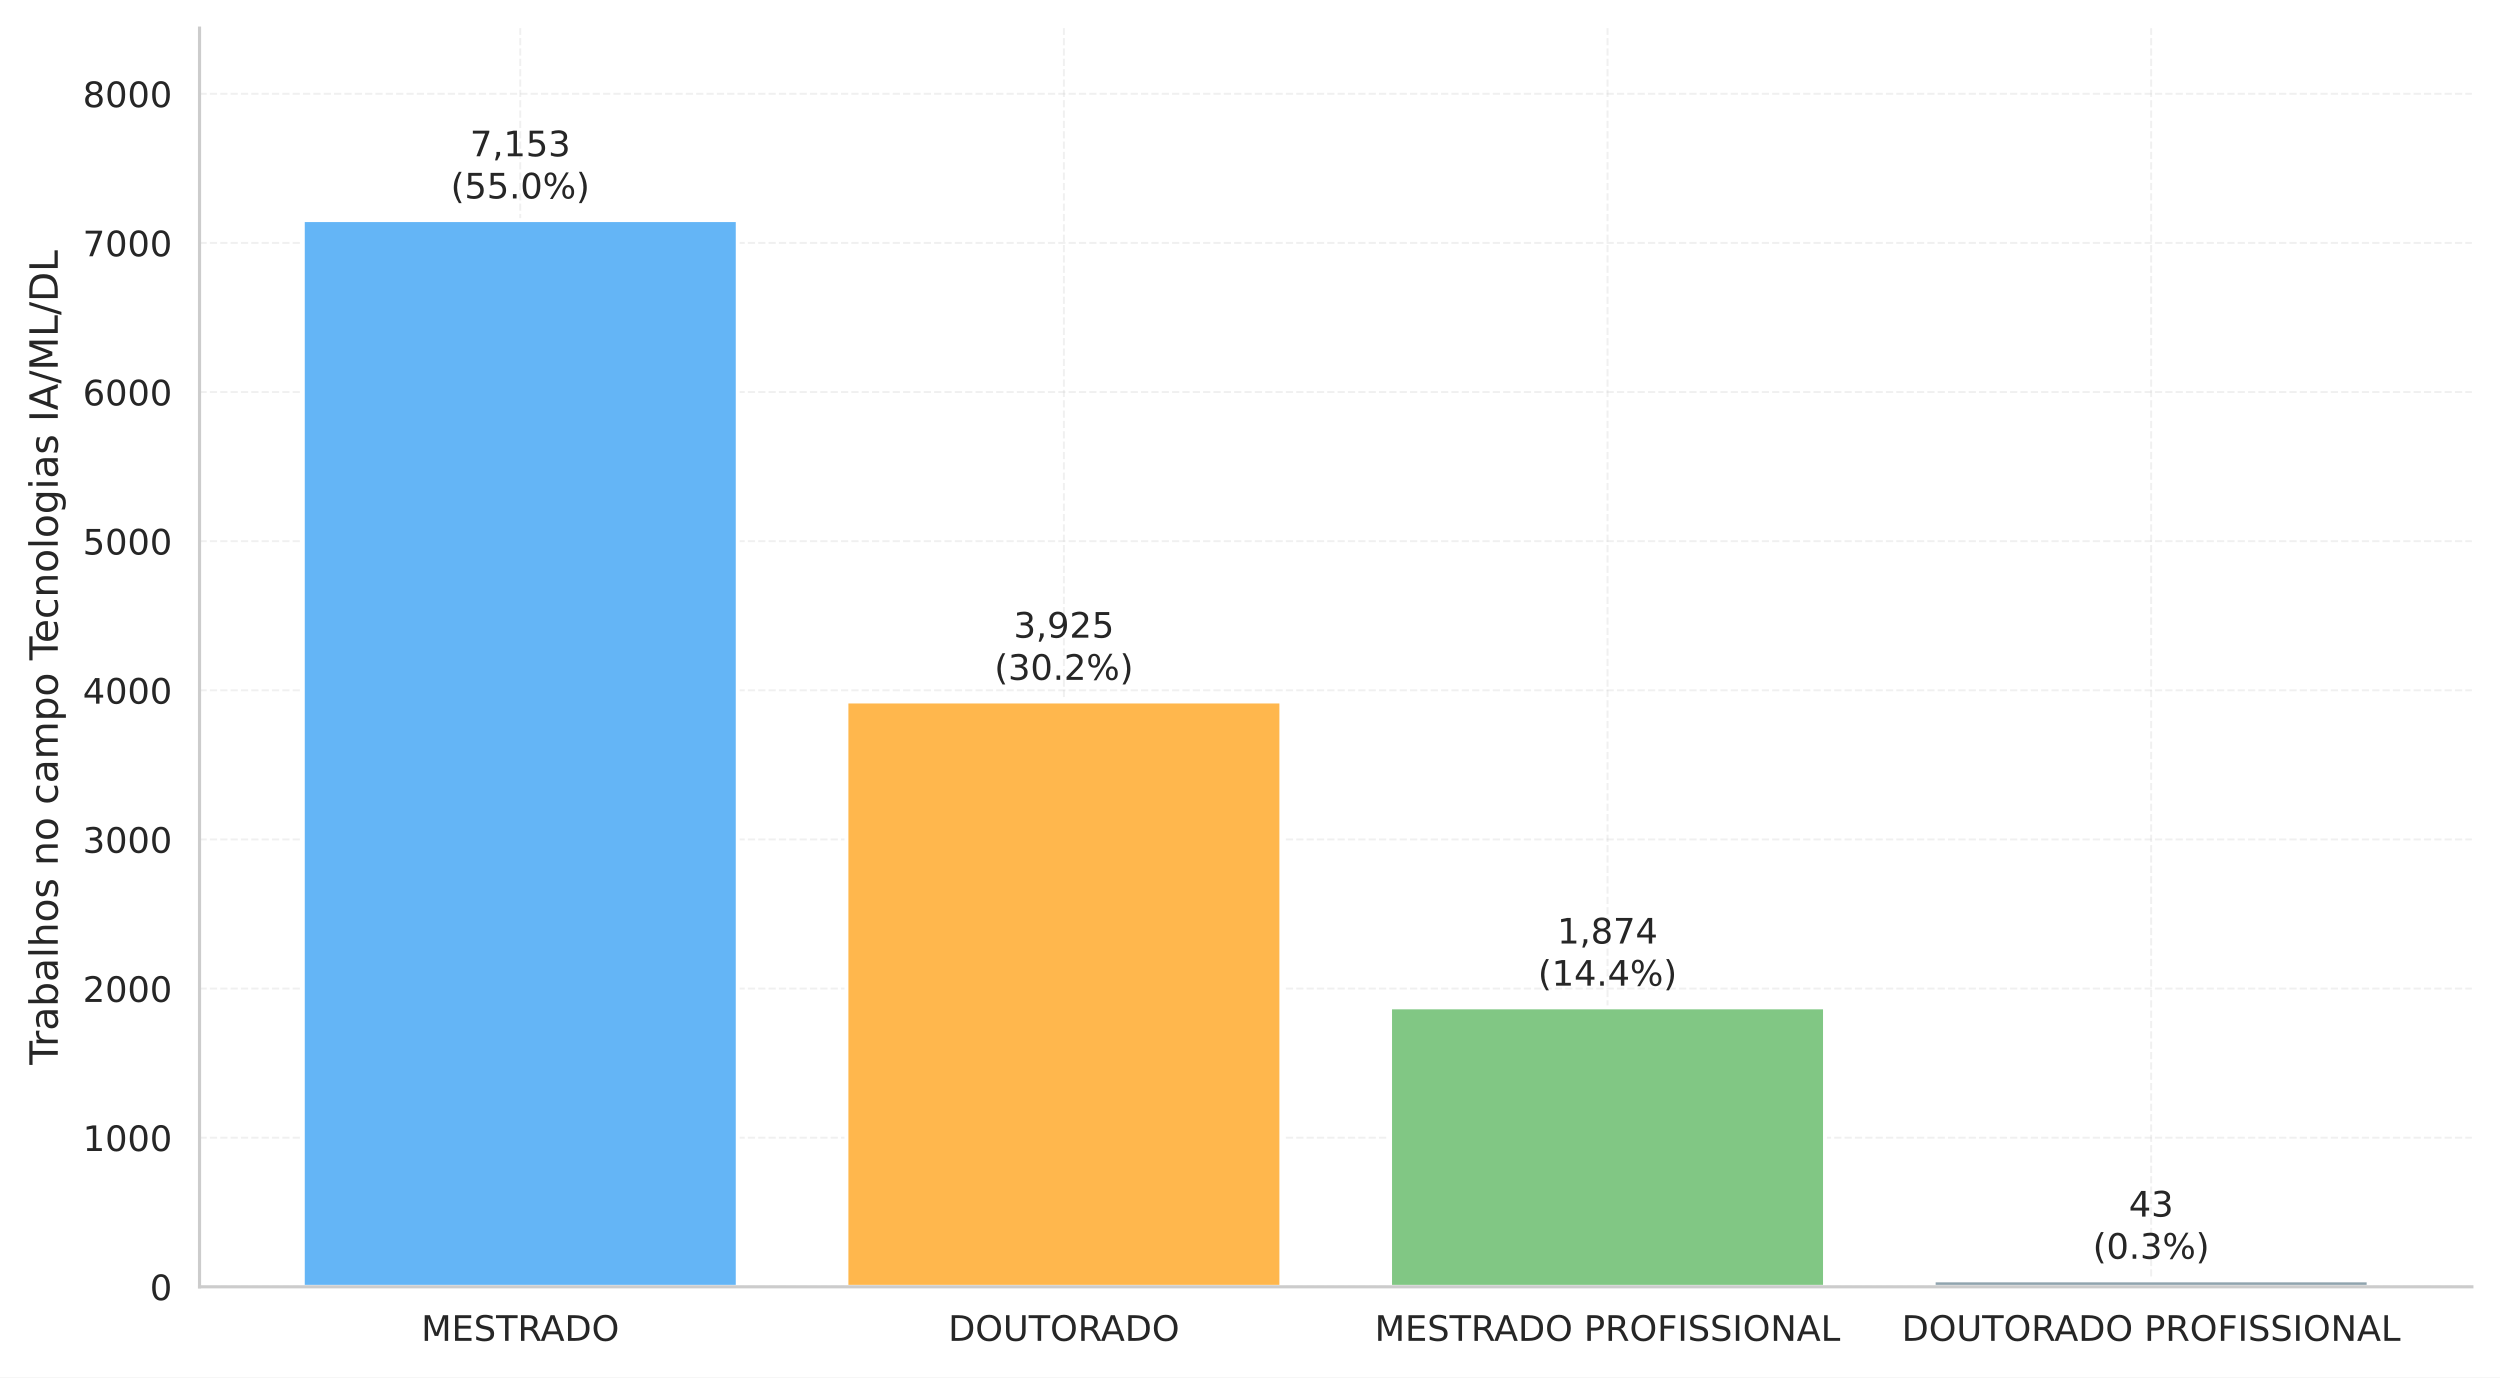
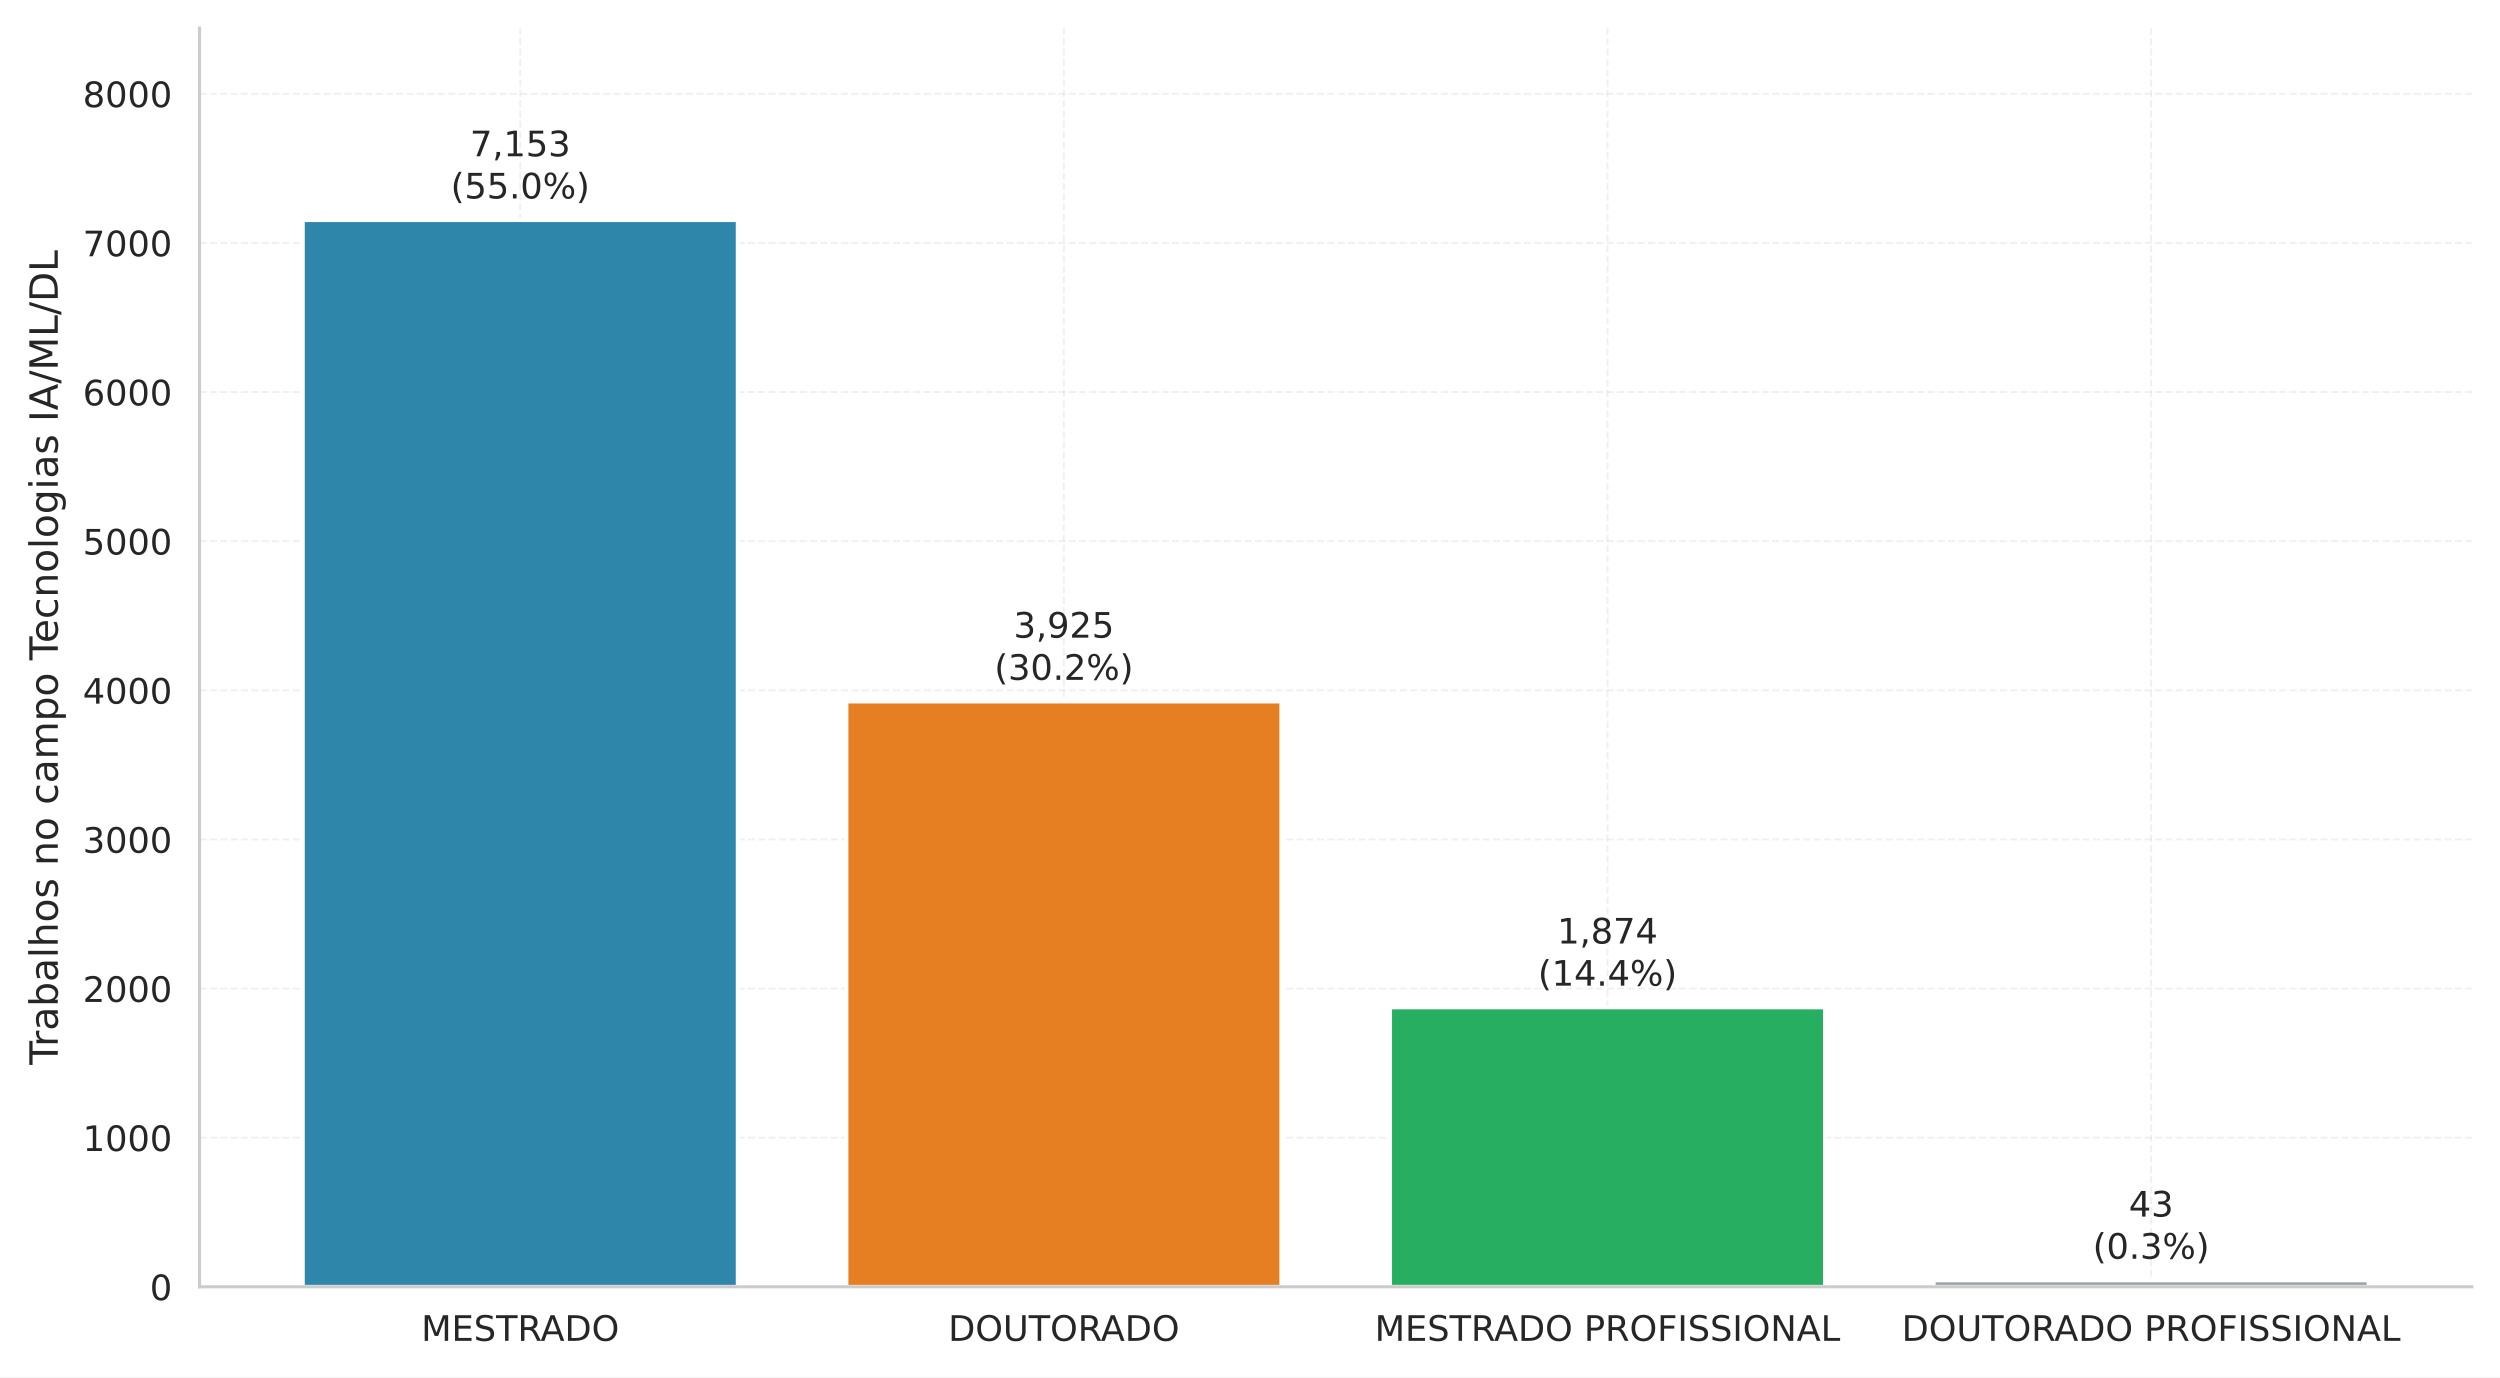
<svg xmlns="http://www.w3.org/2000/svg" xmlns:xlink="http://www.w3.org/1999/xlink" width="640.343pt" height="352.8pt" viewBox="0 0 640.343 352.8" version="1.1">
  <defs>
    <style type="text/css">*{stroke-linejoin: round; stroke-linecap: butt}</style>
  </defs>
  <g id="figure_1">
    <g id="patch_1">
      <path d="M 0 352.8  L 640.343 352.8  L 640.343 0  L 0 0  z " style="fill: #ffffff" />
    </g>
    <g id="axes_1">
      <g id="patch_2">
        <path d="M 51.106 329.6  L 633.143 329.6  L 633.143 7.2  L 51.106 7.2  z " style="fill: #ffffff" />
      </g>
      <g id="matplotlib.axis_1">
        <g id="xtick_1">
          <g id="line2d_1">
-             <path d="M 133.259 329.6  L 133.259 7.2  " clip-path="url(#p48a89ac813)" style="fill: none; stroke-dasharray: 1.85,0.8; stroke-dashoffset: 0; stroke: #cccccc; stroke-opacity: 0.3; stroke-width: 0.5" />
+             <path d="M 133.259 329.6  L 133.259 7.2  " clip-path="url(#pb99e4268e9)" style="fill: none; stroke-dasharray: 1.85,0.8; stroke-dashoffset: 0; stroke: #cccccc; stroke-opacity: 0.3; stroke-width: 0.5" />
          </g>
          <g id="text_1">
            <g style="fill: #262626" transform="translate(107.8977 343.4379) scale(0.09 -0.09)">
              <defs>
                <path id="DejaVuSans-30" d="M 628 4666  L 1569 4666  L 2759 1491  L 3956 4666  L 4897 4666  L 4897 0  L 4281 0  L 4281 4097  L 3078 897  L 2444 897  L 1241 4097  L 1241 0  L 628 0  L 628 4666  z " transform="scale(0.015625)" />
                <path id="DejaVuSans-28" d="M 628 4666  L 3578 4666  L 3578 4134  L 1259 4134  L 1259 2753  L 3481 2753  L 3481 2222  L 1259 2222  L 1259 531  L 3634 531  L 3634 0  L 628 0  L 628 4666  z " transform="scale(0.015625)" />
                <path id="DejaVuSans-36" d="M 3425 4513  L 3425 3897  Q 3066 4069 2747 4153  Q 2428 4238 2131 4238  Q 1616 4238 1336 4038  Q 1056 3838 1056 3469  Q 1056 3159 1242 3001  Q 1428 2844 1947 2747  L 2328 2669  Q 3034 2534 3370 2195  Q 3706 1856 3706 1288  Q 3706 609 3251 259  Q 2797 -91 1919 -91  Q 1588 -91 1214 -16  Q 841 59 441 206  L 441 856  Q 825 641 1194 531  Q 1563 422 1919 422  Q 2459 422 2753 634  Q 3047 847 3047 1241  Q 3047 1584 2836 1778  Q 2625 1972 2144 2069  L 1759 2144  Q 1053 2284 737 2584  Q 422 2884 422 3419  Q 422 4038 858 4394  Q 1294 4750 2059 4750  Q 2388 4750 2728 4690  Q 3069 4631 3425 4513  z " transform="scale(0.015625)" />
                <path id="DejaVuSans-37" d="M -19 4666  L 3928 4666  L 3928 4134  L 2272 4134  L 2272 0  L 1638 0  L 1638 4134  L -19 4134  L -19 4666  z " transform="scale(0.015625)" />
                <path id="DejaVuSans-35" d="M 2841 2188  Q 3044 2119 3236 1894  Q 3428 1669 3622 1275  L 4263 0  L 3584 0  L 2988 1197  Q 2756 1666 2539 1819  Q 2322 1972 1947 1972  L 1259 1972  L 1259 0  L 628 0  L 628 4666  L 2053 4666  Q 2853 4666 3247 4331  Q 3641 3997 3641 3322  Q 3641 2881 3436 2590  Q 3231 2300 2841 2188  z M 1259 4147  L 1259 2491  L 2053 2491  Q 2509 2491 2742 2702  Q 2975 2913 2975 3322  Q 2975 3731 2742 3939  Q 2509 4147 2053 4147  L 1259 4147  z " transform="scale(0.015625)" />
                <path id="DejaVuSans-24" d="M 2188 4044  L 1331 1722  L 3047 1722  L 2188 4044  z M 1831 4666  L 2547 4666  L 4325 0  L 3669 0  L 3244 1197  L 1141 1197  L 716 0  L 50 0  L 1831 4666  z " transform="scale(0.015625)" />
                <path id="DejaVuSans-27" d="M 1259 4147  L 1259 519  L 2022 519  Q 2988 519 3436 956  Q 3884 1394 3884 2338  Q 3884 3275 3436 3711  Q 2988 4147 2022 4147  L 1259 4147  z M 628 4666  L 1925 4666  Q 3281 4666 3915 4102  Q 4550 3538 4550 2338  Q 4550 1131 3912 565  Q 3275 0 1925 0  L 628 0  L 628 4666  z " transform="scale(0.015625)" />
                <path id="DejaVuSans-32" d="M 2522 4238  Q 1834 4238 1429 3725  Q 1025 3213 1025 2328  Q 1025 1447 1429 934  Q 1834 422 2522 422  Q 3209 422 3611 934  Q 4013 1447 4013 2328  Q 4013 3213 3611 3725  Q 3209 4238 2522 4238  z M 2522 4750  Q 3503 4750 4090 4092  Q 4678 3434 4678 2328  Q 4678 1225 4090 567  Q 3503 -91 2522 -91  Q 1538 -91 948 565  Q 359 1222 359 2328  Q 359 3434 948 4092  Q 1538 4750 2522 4750  z " transform="scale(0.015625)" />
              </defs>
              <use xlink:href="#DejaVuSans-30" />
              <use xlink:href="#DejaVuSans-28" transform="translate(86.28125 0)" />
              <use xlink:href="#DejaVuSans-36" transform="translate(149.4688 0)" />
              <use xlink:href="#DejaVuSans-37" transform="translate(212.9531 0)" />
              <use xlink:href="#DejaVuSans-35" transform="translate(274.0312 0)" />
              <use xlink:href="#DejaVuSans-24" transform="translate(339.4688 0)" />
              <use xlink:href="#DejaVuSans-27" transform="translate(407.875 0)" />
              <use xlink:href="#DejaVuSans-32" transform="translate(484.875 0)" />
            </g>
          </g>
        </g>
        <g id="xtick_2">
          <g id="line2d_2">
-             <path d="M 272.503 329.6  L 272.503 7.2  " clip-path="url(#p48a89ac813)" style="fill: none; stroke-dasharray: 1.85,0.8; stroke-dashoffset: 0; stroke: #cccccc; stroke-opacity: 0.3; stroke-width: 0.5" />
+             <path d="M 272.503 329.6  L 272.503 7.2  " clip-path="url(#pb99e4268e9)" style="fill: none; stroke-dasharray: 1.85,0.8; stroke-dashoffset: 0; stroke: #cccccc; stroke-opacity: 0.3; stroke-width: 0.5" />
          </g>
          <g id="text_2">
            <g style="fill: #262626" transform="translate(242.8809 343.4379) scale(0.09 -0.09)">
              <defs>
                <path id="DejaVuSans-38" d="M 556 4666  L 1191 4666  L 1191 1831  Q 1191 1081 1462 751  Q 1734 422 2344 422  Q 2950 422 3222 751  Q 3494 1081 3494 1831  L 3494 4666  L 4128 4666  L 4128 1753  Q 4128 841 3676 375  Q 3225 -91 2344 -91  Q 1459 -91 1007 375  Q 556 841 556 1753  L 556 4666  z " transform="scale(0.015625)" />
              </defs>
              <use xlink:href="#DejaVuSans-27" />
              <use xlink:href="#DejaVuSans-32" transform="translate(77 0)" />
              <use xlink:href="#DejaVuSans-38" transform="translate(155.7188 0)" />
              <use xlink:href="#DejaVuSans-37" transform="translate(228.9062 0)" />
              <use xlink:href="#DejaVuSans-32" transform="translate(289.9844 0)" />
              <use xlink:href="#DejaVuSans-35" transform="translate(368.7031 0)" />
              <use xlink:href="#DejaVuSans-24" transform="translate(434.1406 0)" />
              <use xlink:href="#DejaVuSans-27" transform="translate(502.5469 0)" />
              <use xlink:href="#DejaVuSans-32" transform="translate(579.5469 0)" />
            </g>
          </g>
        </g>
        <g id="xtick_3">
          <g id="line2d_3">
-             <path d="M 411.746 329.6  L 411.746 7.2  " clip-path="url(#p48a89ac813)" style="fill: none; stroke-dasharray: 1.85,0.8; stroke-dashoffset: 0; stroke: #cccccc; stroke-opacity: 0.3; stroke-width: 0.5" />
+             <path d="M 411.746 329.6  L 411.746 7.2  " clip-path="url(#pb99e4268e9)" style="fill: none; stroke-dasharray: 1.85,0.8; stroke-dashoffset: 0; stroke: #cccccc; stroke-opacity: 0.3; stroke-width: 0.5" />
          </g>
          <g id="text_3">
            <g style="fill: #262626" transform="translate(352.1206 343.4379) scale(0.09 -0.09)">
              <defs>
                <path id="DejaVuSans-3" transform="scale(0.015625)" />
                <path id="DejaVuSans-33" d="M 1259 4147  L 1259 2394  L 2053 2394  Q 2494 2394 2734 2622  Q 2975 2850 2975 3272  Q 2975 3691 2734 3919  Q 2494 4147 2053 4147  L 1259 4147  z M 628 4666  L 2053 4666  Q 2838 4666 3239 4311  Q 3641 3956 3641 3272  Q 3641 2581 3239 2228  Q 2838 1875 2053 1875  L 1259 1875  L 1259 0  L 628 0  L 628 4666  z " transform="scale(0.015625)" />
                <path id="DejaVuSans-29" d="M 628 4666  L 3309 4666  L 3309 4134  L 1259 4134  L 1259 2759  L 3109 2759  L 3109 2228  L 1259 2228  L 1259 0  L 628 0  L 628 4666  z " transform="scale(0.015625)" />
                <path id="DejaVuSans-2c" d="M 628 4666  L 1259 4666  L 1259 0  L 628 0  L 628 4666  z " transform="scale(0.015625)" />
                <path id="DejaVuSans-31" d="M 628 4666  L 1478 4666  L 3547 763  L 3547 4666  L 4159 4666  L 4159 0  L 3309 0  L 1241 3903  L 1241 0  L 628 0  L 628 4666  z " transform="scale(0.015625)" />
                <path id="DejaVuSans-2f" d="M 628 4666  L 1259 4666  L 1259 531  L 3531 531  L 3531 0  L 628 0  L 628 4666  z " transform="scale(0.015625)" />
              </defs>
              <use xlink:href="#DejaVuSans-30" />
              <use xlink:href="#DejaVuSans-28" transform="translate(86.28125 0)" />
              <use xlink:href="#DejaVuSans-36" transform="translate(149.4688 0)" />
              <use xlink:href="#DejaVuSans-37" transform="translate(212.9531 0)" />
              <use xlink:href="#DejaVuSans-35" transform="translate(274.0312 0)" />
              <use xlink:href="#DejaVuSans-24" transform="translate(339.4688 0)" />
              <use xlink:href="#DejaVuSans-27" transform="translate(407.875 0)" />
              <use xlink:href="#DejaVuSans-32" transform="translate(484.875 0)" />
              <use xlink:href="#DejaVuSans-3" transform="translate(563.5938 0)" />
              <use xlink:href="#DejaVuSans-33" transform="translate(595.375 0)" />
              <use xlink:href="#DejaVuSans-35" transform="translate(655.6719 0)" />
              <use xlink:href="#DejaVuSans-32" transform="translate(725.1562 0)" />
              <use xlink:href="#DejaVuSans-29" transform="translate(803.875 0)" />
              <use xlink:href="#DejaVuSans-2c" transform="translate(861.3906 0)" />
              <use xlink:href="#DejaVuSans-36" transform="translate(890.8906 0)" />
              <use xlink:href="#DejaVuSans-36" transform="translate(954.375 0)" />
              <use xlink:href="#DejaVuSans-2c" transform="translate(1017.859 0)" />
              <use xlink:href="#DejaVuSans-32" transform="translate(1047.359 0)" />
              <use xlink:href="#DejaVuSans-31" transform="translate(1126.078 0)" />
              <use xlink:href="#DejaVuSans-24" transform="translate(1200.891 0)" />
              <use xlink:href="#DejaVuSans-2f" transform="translate(1269.297 0)" />
            </g>
          </g>
        </g>
        <g id="xtick_4">
          <g id="line2d_4">
-             <path d="M 550.99 329.6  L 550.99 7.2  " clip-path="url(#p48a89ac813)" style="fill: none; stroke-dasharray: 1.85,0.8; stroke-dashoffset: 0; stroke: #cccccc; stroke-opacity: 0.3; stroke-width: 0.5" />
+             <path d="M 550.99 329.6  L 550.99 7.2  " clip-path="url(#pb99e4268e9)" style="fill: none; stroke-dasharray: 1.85,0.8; stroke-dashoffset: 0; stroke: #cccccc; stroke-opacity: 0.3; stroke-width: 0.5" />
          </g>
          <g id="text_4">
            <g style="fill: #262626" transform="translate(487.1039 343.4379) scale(0.09 -0.09)">
              <use xlink:href="#DejaVuSans-27" />
              <use xlink:href="#DejaVuSans-32" transform="translate(77 0)" />
              <use xlink:href="#DejaVuSans-38" transform="translate(155.7188 0)" />
              <use xlink:href="#DejaVuSans-37" transform="translate(228.9062 0)" />
              <use xlink:href="#DejaVuSans-32" transform="translate(289.9844 0)" />
              <use xlink:href="#DejaVuSans-35" transform="translate(368.7031 0)" />
              <use xlink:href="#DejaVuSans-24" transform="translate(434.1406 0)" />
              <use xlink:href="#DejaVuSans-27" transform="translate(502.5469 0)" />
              <use xlink:href="#DejaVuSans-32" transform="translate(579.5469 0)" />
              <use xlink:href="#DejaVuSans-3" transform="translate(658.2656 0)" />
              <use xlink:href="#DejaVuSans-33" transform="translate(690.0469 0)" />
              <use xlink:href="#DejaVuSans-35" transform="translate(750.3438 0)" />
              <use xlink:href="#DejaVuSans-32" transform="translate(819.8281 0)" />
              <use xlink:href="#DejaVuSans-29" transform="translate(898.5469 0)" />
              <use xlink:href="#DejaVuSans-2c" transform="translate(956.0625 0)" />
              <use xlink:href="#DejaVuSans-36" transform="translate(985.5625 0)" />
              <use xlink:href="#DejaVuSans-36" transform="translate(1049.047 0)" />
              <use xlink:href="#DejaVuSans-2c" transform="translate(1112.531 0)" />
              <use xlink:href="#DejaVuSans-32" transform="translate(1142.031 0)" />
              <use xlink:href="#DejaVuSans-31" transform="translate(1220.75 0)" />
              <use xlink:href="#DejaVuSans-24" transform="translate(1295.562 0)" />
              <use xlink:href="#DejaVuSans-2f" transform="translate(1363.969 0)" />
            </g>
          </g>
        </g>
      </g>
      <g id="matplotlib.axis_2">
        <g id="ytick_1">
          <g id="line2d_5">
-             <path d="M 51.106 329.6  L 633.143 329.6  " clip-path="url(#p48a89ac813)" style="fill: none; stroke-dasharray: 1.85,0.8; stroke-dashoffset: 0; stroke: #cccccc; stroke-opacity: 0.3; stroke-width: 0.5" />
+             <path d="M 51.106 329.6  L 633.143 329.6  " clip-path="url(#pb99e4268e9)" style="fill: none; stroke-dasharray: 1.85,0.8; stroke-dashoffset: 0; stroke: #cccccc; stroke-opacity: 0.3; stroke-width: 0.5" />
          </g>
          <g id="text_5">
            <g style="fill: #262626" transform="translate(38.37953 333.0189) scale(0.09 -0.09)">
              <defs>
                <path id="DejaVuSans-13" d="M 2034 4250  Q 1547 4250 1301 3770  Q 1056 3291 1056 2328  Q 1056 1369 1301 889  Q 1547 409 2034 409  Q 2525 409 2770 889  Q 3016 1369 3016 2328  Q 3016 3291 2770 3770  Q 2525 4250 2034 4250  z M 2034 4750  Q 2819 4750 3233 4129  Q 3647 3509 3647 2328  Q 3647 1150 3233 529  Q 2819 -91 2034 -91  Q 1250 -91 836 529  Q 422 1150 422 2328  Q 422 3509 836 4129  Q 1250 4750 2034 4750  z " transform="scale(0.015625)" />
              </defs>
              <use xlink:href="#DejaVuSans-13" />
            </g>
          </g>
        </g>
        <g id="ytick_2">
          <g id="line2d_6">
-             <path d="M 51.106 291.403  L 633.143 291.403  " clip-path="url(#p48a89ac813)" style="fill: none; stroke-dasharray: 1.85,0.8; stroke-dashoffset: 0; stroke: #cccccc; stroke-opacity: 0.3; stroke-width: 0.5" />
+             <path d="M 51.106 291.403  L 633.143 291.403  " clip-path="url(#pb99e4268e9)" style="fill: none; stroke-dasharray: 1.85,0.8; stroke-dashoffset: 0; stroke: #cccccc; stroke-opacity: 0.3; stroke-width: 0.5" />
          </g>
          <g id="text_6">
            <g style="fill: #262626" transform="translate(21.20078 294.8223) scale(0.09 -0.09)">
              <defs>
                <path id="DejaVuSans-14" d="M 794 531  L 1825 531  L 1825 4091  L 703 3866  L 703 4441  L 1819 4666  L 2450 4666  L 2450 531  L 3481 531  L 3481 0  L 794 0  L 794 531  z " transform="scale(0.015625)" />
              </defs>
              <use xlink:href="#DejaVuSans-14" />
              <use xlink:href="#DejaVuSans-13" transform="translate(63.625 0)" />
              <use xlink:href="#DejaVuSans-13" transform="translate(127.25 0)" />
              <use xlink:href="#DejaVuSans-13" transform="translate(190.875 0)" />
            </g>
          </g>
        </g>
        <g id="ytick_3">
          <g id="line2d_7">
-             <path d="M 51.106 253.207  L 633.143 253.207  " clip-path="url(#p48a89ac813)" style="fill: none; stroke-dasharray: 1.85,0.8; stroke-dashoffset: 0; stroke: #cccccc; stroke-opacity: 0.3; stroke-width: 0.5" />
+             <path d="M 51.106 253.207  L 633.143 253.207  " clip-path="url(#pb99e4268e9)" style="fill: none; stroke-dasharray: 1.85,0.8; stroke-dashoffset: 0; stroke: #cccccc; stroke-opacity: 0.3; stroke-width: 0.5" />
          </g>
          <g id="text_7">
            <g style="fill: #262626" transform="translate(21.20078 256.6257) scale(0.09 -0.09)">
              <defs>
                <path id="DejaVuSans-15" d="M 1228 531  L 3431 531  L 3431 0  L 469 0  L 469 531  Q 828 903 1448 1529  Q 2069 2156 2228 2338  Q 2531 2678 2651 2914  Q 2772 3150 2772 3378  Q 2772 3750 2511 3984  Q 2250 4219 1831 4219  Q 1534 4219 1204 4116  Q 875 4013 500 3803  L 500 4441  Q 881 4594 1212 4672  Q 1544 4750 1819 4750  Q 2544 4750 2975 4387  Q 3406 4025 3406 3419  Q 3406 3131 3298 2873  Q 3191 2616 2906 2266  Q 2828 2175 2409 1742  Q 1991 1309 1228 531  z " transform="scale(0.015625)" />
              </defs>
              <use xlink:href="#DejaVuSans-15" />
              <use xlink:href="#DejaVuSans-13" transform="translate(63.625 0)" />
              <use xlink:href="#DejaVuSans-13" transform="translate(127.25 0)" />
              <use xlink:href="#DejaVuSans-13" transform="translate(190.875 0)" />
            </g>
          </g>
        </g>
        <g id="ytick_4">
          <g id="line2d_8">
-             <path d="M 51.106 215.01  L 633.143 215.01  " clip-path="url(#p48a89ac813)" style="fill: none; stroke-dasharray: 1.85,0.8; stroke-dashoffset: 0; stroke: #cccccc; stroke-opacity: 0.3; stroke-width: 0.5" />
+             <path d="M 51.106 215.01  L 633.143 215.01  " clip-path="url(#pb99e4268e9)" style="fill: none; stroke-dasharray: 1.85,0.8; stroke-dashoffset: 0; stroke: #cccccc; stroke-opacity: 0.3; stroke-width: 0.5" />
          </g>
          <g id="text_8">
            <g style="fill: #262626" transform="translate(21.20078 218.4291) scale(0.09 -0.09)">
              <defs>
                <path id="DejaVuSans-16" d="M 2597 2516  Q 3050 2419 3304 2112  Q 3559 1806 3559 1356  Q 3559 666 3084 287  Q 2609 -91 1734 -91  Q 1441 -91 1130 -33  Q 819 25 488 141  L 488 750  Q 750 597 1062 519  Q 1375 441 1716 441  Q 2309 441 2620 675  Q 2931 909 2931 1356  Q 2931 1769 2642 2001  Q 2353 2234 1838 2234  L 1294 2234  L 1294 2753  L 1863 2753  Q 2328 2753 2575 2939  Q 2822 3125 2822 3475  Q 2822 3834 2567 4026  Q 2313 4219 1838 4219  Q 1578 4219 1281 4162  Q 984 4106 628 3988  L 628 4550  Q 988 4650 1302 4700  Q 1616 4750 1894 4750  Q 2613 4750 3031 4423  Q 3450 4097 3450 3541  Q 3450 3153 3228 2886  Q 3006 2619 2597 2516  z " transform="scale(0.015625)" />
              </defs>
              <use xlink:href="#DejaVuSans-16" />
              <use xlink:href="#DejaVuSans-13" transform="translate(63.625 0)" />
              <use xlink:href="#DejaVuSans-13" transform="translate(127.25 0)" />
              <use xlink:href="#DejaVuSans-13" transform="translate(190.875 0)" />
            </g>
          </g>
        </g>
        <g id="ytick_5">
          <g id="line2d_9">
-             <path d="M 51.106 176.814  L 633.143 176.814  " clip-path="url(#p48a89ac813)" style="fill: none; stroke-dasharray: 1.85,0.8; stroke-dashoffset: 0; stroke: #cccccc; stroke-opacity: 0.3; stroke-width: 0.5" />
+             <path d="M 51.106 176.814  L 633.143 176.814  " clip-path="url(#pb99e4268e9)" style="fill: none; stroke-dasharray: 1.85,0.8; stroke-dashoffset: 0; stroke: #cccccc; stroke-opacity: 0.3; stroke-width: 0.5" />
          </g>
          <g id="text_9">
            <g style="fill: #262626" transform="translate(21.20078 180.2325) scale(0.09 -0.09)">
              <defs>
                <path id="DejaVuSans-17" d="M 2419 4116  L 825 1625  L 2419 1625  L 2419 4116  z M 2253 4666  L 3047 4666  L 3047 1625  L 3713 1625  L 3713 1100  L 3047 1100  L 3047 0  L 2419 0  L 2419 1100  L 313 1100  L 313 1709  L 2253 4666  z " transform="scale(0.015625)" />
              </defs>
              <use xlink:href="#DejaVuSans-17" />
              <use xlink:href="#DejaVuSans-13" transform="translate(63.625 0)" />
              <use xlink:href="#DejaVuSans-13" transform="translate(127.25 0)" />
              <use xlink:href="#DejaVuSans-13" transform="translate(190.875 0)" />
            </g>
          </g>
        </g>
        <g id="ytick_6">
          <g id="line2d_10">
-             <path d="M 51.106 138.617  L 633.143 138.617  " clip-path="url(#p48a89ac813)" style="fill: none; stroke-dasharray: 1.85,0.8; stroke-dashoffset: 0; stroke: #cccccc; stroke-opacity: 0.3; stroke-width: 0.5" />
+             <path d="M 51.106 138.617  L 633.143 138.617  " clip-path="url(#pb99e4268e9)" style="fill: none; stroke-dasharray: 1.85,0.8; stroke-dashoffset: 0; stroke: #cccccc; stroke-opacity: 0.3; stroke-width: 0.5" />
          </g>
          <g id="text_10">
            <g style="fill: #262626" transform="translate(21.20078 142.0359) scale(0.09 -0.09)">
              <defs>
                <path id="DejaVuSans-18" d="M 691 4666  L 3169 4666  L 3169 4134  L 1269 4134  L 1269 2991  Q 1406 3038 1543 3061  Q 1681 3084 1819 3084  Q 2600 3084 3056 2656  Q 3513 2228 3513 1497  Q 3513 744 3044 326  Q 2575 -91 1722 -91  Q 1428 -91 1123 -41  Q 819 9 494 109  L 494 744  Q 775 591 1075 516  Q 1375 441 1709 441  Q 2250 441 2565 725  Q 2881 1009 2881 1497  Q 2881 1984 2565 2268  Q 2250 2553 1709 2553  Q 1456 2553 1204 2497  Q 953 2441 691 2322  L 691 4666  z " transform="scale(0.015625)" />
              </defs>
              <use xlink:href="#DejaVuSans-18" />
              <use xlink:href="#DejaVuSans-13" transform="translate(63.625 0)" />
              <use xlink:href="#DejaVuSans-13" transform="translate(127.25 0)" />
              <use xlink:href="#DejaVuSans-13" transform="translate(190.875 0)" />
            </g>
          </g>
        </g>
        <g id="ytick_7">
          <g id="line2d_11">
-             <path d="M 51.106 100.42  L 633.143 100.42  " clip-path="url(#p48a89ac813)" style="fill: none; stroke-dasharray: 1.85,0.8; stroke-dashoffset: 0; stroke: #cccccc; stroke-opacity: 0.3; stroke-width: 0.5" />
+             <path d="M 51.106 100.42  L 633.143 100.42  " clip-path="url(#pb99e4268e9)" style="fill: none; stroke-dasharray: 1.85,0.8; stroke-dashoffset: 0; stroke: #cccccc; stroke-opacity: 0.3; stroke-width: 0.5" />
          </g>
          <g id="text_11">
            <g style="fill: #262626" transform="translate(21.20078 103.8393) scale(0.09 -0.09)">
              <defs>
                <path id="DejaVuSans-19" d="M 2113 2584  Q 1688 2584 1439 2293  Q 1191 2003 1191 1497  Q 1191 994 1439 701  Q 1688 409 2113 409  Q 2538 409 2786 701  Q 3034 994 3034 1497  Q 3034 2003 2786 2293  Q 2538 2584 2113 2584  z M 3366 4563  L 3366 3988  Q 3128 4100 2886 4159  Q 2644 4219 2406 4219  Q 1781 4219 1451 3797  Q 1122 3375 1075 2522  Q 1259 2794 1537 2939  Q 1816 3084 2150 3084  Q 2853 3084 3261 2657  Q 3669 2231 3669 1497  Q 3669 778 3244 343  Q 2819 -91 2113 -91  Q 1303 -91 875 529  Q 447 1150 447 2328  Q 447 3434 972 4092  Q 1497 4750 2381 4750  Q 2619 4750 2861 4703  Q 3103 4656 3366 4563  z " transform="scale(0.015625)" />
              </defs>
              <use xlink:href="#DejaVuSans-19" />
              <use xlink:href="#DejaVuSans-13" transform="translate(63.625 0)" />
              <use xlink:href="#DejaVuSans-13" transform="translate(127.25 0)" />
              <use xlink:href="#DejaVuSans-13" transform="translate(190.875 0)" />
            </g>
          </g>
        </g>
        <g id="ytick_8">
          <g id="line2d_12">
-             <path d="M 51.106 62.224  L 633.143 62.224  " clip-path="url(#p48a89ac813)" style="fill: none; stroke-dasharray: 1.85,0.8; stroke-dashoffset: 0; stroke: #cccccc; stroke-opacity: 0.3; stroke-width: 0.5" />
+             <path d="M 51.106 62.224  L 633.143 62.224  " clip-path="url(#pb99e4268e9)" style="fill: none; stroke-dasharray: 1.85,0.8; stroke-dashoffset: 0; stroke: #cccccc; stroke-opacity: 0.3; stroke-width: 0.5" />
          </g>
          <g id="text_12">
            <g style="fill: #262626" transform="translate(21.20078 65.64269) scale(0.09 -0.09)">
              <defs>
                <path id="DejaVuSans-1a" d="M 525 4666  L 3525 4666  L 3525 4397  L 1831 0  L 1172 0  L 2766 4134  L 525 4134  L 525 4666  z " transform="scale(0.015625)" />
              </defs>
              <use xlink:href="#DejaVuSans-1a" />
              <use xlink:href="#DejaVuSans-13" transform="translate(63.625 0)" />
              <use xlink:href="#DejaVuSans-13" transform="translate(127.25 0)" />
              <use xlink:href="#DejaVuSans-13" transform="translate(190.875 0)" />
            </g>
          </g>
        </g>
        <g id="ytick_9">
          <g id="line2d_13">
-             <path d="M 51.106 24.027  L 633.143 24.027  " clip-path="url(#p48a89ac813)" style="fill: none; stroke-dasharray: 1.85,0.8; stroke-dashoffset: 0; stroke: #cccccc; stroke-opacity: 0.3; stroke-width: 0.5" />
+             <path d="M 51.106 24.027  L 633.143 24.027  " clip-path="url(#pb99e4268e9)" style="fill: none; stroke-dasharray: 1.85,0.8; stroke-dashoffset: 0; stroke: #cccccc; stroke-opacity: 0.3; stroke-width: 0.5" />
          </g>
          <g id="text_13">
            <g style="fill: #262626" transform="translate(21.20078 27.44608) scale(0.09 -0.09)">
              <defs>
                <path id="DejaVuSans-1b" d="M 2034 2216  Q 1584 2216 1326 1975  Q 1069 1734 1069 1313  Q 1069 891 1326 650  Q 1584 409 2034 409  Q 2484 409 2743 651  Q 3003 894 3003 1313  Q 3003 1734 2745 1975  Q 2488 2216 2034 2216  z M 1403 2484  Q 997 2584 770 2862  Q 544 3141 544 3541  Q 544 4100 942 4425  Q 1341 4750 2034 4750  Q 2731 4750 3128 4425  Q 3525 4100 3525 3541  Q 3525 3141 3298 2862  Q 3072 2584 2669 2484  Q 3125 2378 3379 2068  Q 3634 1759 3634 1313  Q 3634 634 3220 271  Q 2806 -91 2034 -91  Q 1263 -91 848 271  Q 434 634 434 1313  Q 434 1759 690 2068  Q 947 2378 1403 2484  z M 1172 3481  Q 1172 3119 1398 2916  Q 1625 2713 2034 2713  Q 2441 2713 2670 2916  Q 2900 3119 2900 3481  Q 2900 3844 2670 4047  Q 2441 4250 2034 4250  Q 1625 4250 1398 4047  Q 1172 3844 1172 3481  z " transform="scale(0.015625)" />
              </defs>
              <use xlink:href="#DejaVuSans-1b" />
              <use xlink:href="#DejaVuSans-13" transform="translate(63.625 0)" />
              <use xlink:href="#DejaVuSans-13" transform="translate(127.25 0)" />
              <use xlink:href="#DejaVuSans-13" transform="translate(190.875 0)" />
            </g>
          </g>
        </g>
        <g id="text_14">
          <g style="fill: #262626" transform="translate(14.79844 272.7391) rotate(-90) scale(0.1 -0.1)">
            <defs>
              <path id="DejaVuSans-55" d="M 2631 2963  Q 2534 3019 2420 3045  Q 2306 3072 2169 3072  Q 1681 3072 1420 2755  Q 1159 2438 1159 1844  L 1159 0  L 581 0  L 581 3500  L 1159 3500  L 1159 2956  Q 1341 3275 1631 3429  Q 1922 3584 2338 3584  Q 2397 3584 2469 3576  Q 2541 3569 2628 3553  L 2631 2963  z " transform="scale(0.015625)" />
              <path id="DejaVuSans-44" d="M 2194 1759  Q 1497 1759 1228 1600  Q 959 1441 959 1056  Q 959 750 1161 570  Q 1363 391 1709 391  Q 2188 391 2477 730  Q 2766 1069 2766 1631  L 2766 1759  L 2194 1759  z M 3341 1997  L 3341 0  L 2766 0  L 2766 531  Q 2569 213 2275 61  Q 1981 -91 1556 -91  Q 1019 -91 701 211  Q 384 513 384 1019  Q 384 1609 779 1909  Q 1175 2209 1959 2209  L 2766 2209  L 2766 2266  Q 2766 2663 2505 2880  Q 2244 3097 1772 3097  Q 1472 3097 1187 3025  Q 903 2953 641 2809  L 641 3341  Q 956 3463 1253 3523  Q 1550 3584 1831 3584  Q 2591 3584 2966 3190  Q 3341 2797 3341 1997  z " transform="scale(0.015625)" />
              <path id="DejaVuSans-45" d="M 3116 1747  Q 3116 2381 2855 2742  Q 2594 3103 2138 3103  Q 1681 3103 1420 2742  Q 1159 2381 1159 1747  Q 1159 1113 1420 752  Q 1681 391 2138 391  Q 2594 391 2855 752  Q 3116 1113 3116 1747  z M 1159 2969  Q 1341 3281 1617 3432  Q 1894 3584 2278 3584  Q 2916 3584 3314 3078  Q 3713 2572 3713 1747  Q 3713 922 3314 415  Q 2916 -91 2278 -91  Q 1894 -91 1617 61  Q 1341 213 1159 525  L 1159 0  L 581 0  L 581 4863  L 1159 4863  L 1159 2969  z " transform="scale(0.015625)" />
              <path id="DejaVuSans-4f" d="M 603 4863  L 1178 4863  L 1178 0  L 603 0  L 603 4863  z " transform="scale(0.015625)" />
              <path id="DejaVuSans-4b" d="M 3513 2113  L 3513 0  L 2938 0  L 2938 2094  Q 2938 2591 2744 2837  Q 2550 3084 2163 3084  Q 1697 3084 1428 2787  Q 1159 2491 1159 1978  L 1159 0  L 581 0  L 581 4863  L 1159 4863  L 1159 2956  Q 1366 3272 1645 3428  Q 1925 3584 2291 3584  Q 2894 3584 3203 3211  Q 3513 2838 3513 2113  z " transform="scale(0.015625)" />
              <path id="DejaVuSans-52" d="M 1959 3097  Q 1497 3097 1228 2736  Q 959 2375 959 1747  Q 959 1119 1226 758  Q 1494 397 1959 397  Q 2419 397 2687 759  Q 2956 1122 2956 1747  Q 2956 2369 2687 2733  Q 2419 3097 1959 3097  z M 1959 3584  Q 2709 3584 3137 3096  Q 3566 2609 3566 1747  Q 3566 888 3137 398  Q 2709 -91 1959 -91  Q 1206 -91 779 398  Q 353 888 353 1747  Q 353 2609 779 3096  Q 1206 3584 1959 3584  z " transform="scale(0.015625)" />
              <path id="DejaVuSans-56" d="M 2834 3397  L 2834 2853  Q 2591 2978 2328 3040  Q 2066 3103 1784 3103  Q 1356 3103 1142 2972  Q 928 2841 928 2578  Q 928 2378 1081 2264  Q 1234 2150 1697 2047  L 1894 2003  Q 2506 1872 2764 1633  Q 3022 1394 3022 966  Q 3022 478 2636 193  Q 2250 -91 1575 -91  Q 1294 -91 989 -36  Q 684 19 347 128  L 347 722  Q 666 556 975 473  Q 1284 391 1588 391  Q 1994 391 2212 530  Q 2431 669 2431 922  Q 2431 1156 2273 1281  Q 2116 1406 1581 1522  L 1381 1569  Q 847 1681 609 1914  Q 372 2147 372 2553  Q 372 3047 722 3315  Q 1072 3584 1716 3584  Q 2034 3584 2315 3537  Q 2597 3491 2834 3397  z " transform="scale(0.015625)" />
              <path id="DejaVuSans-51" d="M 3513 2113  L 3513 0  L 2938 0  L 2938 2094  Q 2938 2591 2744 2837  Q 2550 3084 2163 3084  Q 1697 3084 1428 2787  Q 1159 2491 1159 1978  L 1159 0  L 581 0  L 581 3500  L 1159 3500  L 1159 2956  Q 1366 3272 1645 3428  Q 1925 3584 2291 3584  Q 2894 3584 3203 3211  Q 3513 2838 3513 2113  z " transform="scale(0.015625)" />
              <path id="DejaVuSans-46" d="M 3122 3366  L 3122 2828  Q 2878 2963 2633 3030  Q 2388 3097 2138 3097  Q 1578 3097 1268 2742  Q 959 2388 959 1747  Q 959 1106 1268 751  Q 1578 397 2138 397  Q 2388 397 2633 464  Q 2878 531 3122 666  L 3122 134  Q 2881 22 2623 -34  Q 2366 -91 2075 -91  Q 1284 -91 818 406  Q 353 903 353 1747  Q 353 2603 823 3093  Q 1294 3584 2113 3584  Q 2378 3584 2631 3529  Q 2884 3475 3122 3366  z " transform="scale(0.015625)" />
              <path id="DejaVuSans-50" d="M 3328 2828  Q 3544 3216 3844 3400  Q 4144 3584 4550 3584  Q 5097 3584 5394 3201  Q 5691 2819 5691 2113  L 5691 0  L 5113 0  L 5113 2094  Q 5113 2597 4934 2840  Q 4756 3084 4391 3084  Q 3944 3084 3684 2787  Q 3425 2491 3425 1978  L 3425 0  L 2847 0  L 2847 2094  Q 2847 2600 2669 2842  Q 2491 3084 2119 3084  Q 1678 3084 1418 2786  Q 1159 2488 1159 1978  L 1159 0  L 581 0  L 581 3500  L 1159 3500  L 1159 2956  Q 1356 3278 1631 3431  Q 1906 3584 2284 3584  Q 2666 3584 2933 3390  Q 3200 3197 3328 2828  z " transform="scale(0.015625)" />
              <path id="DejaVuSans-53" d="M 1159 525  L 1159 -1331  L 581 -1331  L 581 3500  L 1159 3500  L 1159 2969  Q 1341 3281 1617 3432  Q 1894 3584 2278 3584  Q 2916 3584 3314 3078  Q 3713 2572 3713 1747  Q 3713 922 3314 415  Q 2916 -91 2278 -91  Q 1894 -91 1617 61  Q 1341 213 1159 525  z M 3116 1747  Q 3116 2381 2855 2742  Q 2594 3103 2138 3103  Q 1681 3103 1420 2742  Q 1159 2381 1159 1747  Q 1159 1113 1420 752  Q 1681 391 2138 391  Q 2594 391 2855 752  Q 3116 1113 3116 1747  z " transform="scale(0.015625)" />
              <path id="DejaVuSans-48" d="M 3597 1894  L 3597 1613  L 953 1613  Q 991 1019 1311 708  Q 1631 397 2203 397  Q 2534 397 2845 478  Q 3156 559 3463 722  L 3463 178  Q 3153 47 2828 -22  Q 2503 -91 2169 -91  Q 1331 -91 842 396  Q 353 884 353 1716  Q 353 2575 817 3079  Q 1281 3584 2069 3584  Q 2775 3584 3186 3129  Q 3597 2675 3597 1894  z M 3022 2063  Q 3016 2534 2758 2815  Q 2500 3097 2075 3097  Q 1594 3097 1305 2825  Q 1016 2553 972 2059  L 3022 2063  z " transform="scale(0.015625)" />
              <path id="DejaVuSans-4a" d="M 2906 1791  Q 2906 2416 2648 2759  Q 2391 3103 1925 3103  Q 1463 3103 1205 2759  Q 947 2416 947 1791  Q 947 1169 1205 825  Q 1463 481 1925 481  Q 2391 481 2648 825  Q 2906 1169 2906 1791  z M 3481 434  Q 3481 -459 3084 -895  Q 2688 -1331 1869 -1331  Q 1566 -1331 1297 -1286  Q 1028 -1241 775 -1147  L 775 -588  Q 1028 -725 1275 -790  Q 1522 -856 1778 -856  Q 2344 -856 2625 -561  Q 2906 -266 2906 331  L 2906 616  Q 2728 306 2450 153  Q 2172 0 1784 0  Q 1141 0 747 490  Q 353 981 353 1791  Q 353 2603 747 3093  Q 1141 3584 1784 3584  Q 2172 3584 2450 3431  Q 2728 3278 2906 2969  L 2906 3500  L 3481 3500  L 3481 434  z " transform="scale(0.015625)" />
              <path id="DejaVuSans-4c" d="M 603 3500  L 1178 3500  L 1178 0  L 603 0  L 603 3500  z M 603 4863  L 1178 4863  L 1178 4134  L 603 4134  L 603 4863  z " transform="scale(0.015625)" />
              <path id="DejaVuSans-12" d="M 1625 4666  L 2156 4666  L 531 -594  L 0 -594  L 1625 4666  z " transform="scale(0.015625)" />
            </defs>
            <use xlink:href="#DejaVuSans-37" />
            <use xlink:href="#DejaVuSans-55" transform="translate(46.375 0)" />
            <use xlink:href="#DejaVuSans-44" transform="translate(87.48438 0)" />
            <use xlink:href="#DejaVuSans-45" transform="translate(148.7656 0)" />
            <use xlink:href="#DejaVuSans-44" transform="translate(212.25 0)" />
            <use xlink:href="#DejaVuSans-4f" transform="translate(273.5312 0)" />
            <use xlink:href="#DejaVuSans-4b" transform="translate(301.3125 0)" />
            <use xlink:href="#DejaVuSans-52" transform="translate(364.6875 0)" />
            <use xlink:href="#DejaVuSans-56" transform="translate(425.875 0)" />
            <use xlink:href="#DejaVuSans-3" transform="translate(477.9688 0)" />
            <use xlink:href="#DejaVuSans-51" transform="translate(509.75 0)" />
            <use xlink:href="#DejaVuSans-52" transform="translate(573.125 0)" />
            <use xlink:href="#DejaVuSans-3" transform="translate(634.3125 0)" />
            <use xlink:href="#DejaVuSans-46" transform="translate(666.0938 0)" />
            <use xlink:href="#DejaVuSans-44" transform="translate(721.0781 0)" />
            <use xlink:href="#DejaVuSans-50" transform="translate(782.3594 0)" />
            <use xlink:href="#DejaVuSans-53" transform="translate(879.7656 0)" />
            <use xlink:href="#DejaVuSans-52" transform="translate(943.25 0)" />
            <use xlink:href="#DejaVuSans-3" transform="translate(1004.438 0)" />
            <use xlink:href="#DejaVuSans-37" transform="translate(1036.219 0)" />
            <use xlink:href="#DejaVuSans-48" transform="translate(1080.312 0)" />
            <use xlink:href="#DejaVuSans-46" transform="translate(1141.844 0)" />
            <use xlink:href="#DejaVuSans-51" transform="translate(1196.828 0)" />
            <use xlink:href="#DejaVuSans-52" transform="translate(1260.203 0)" />
            <use xlink:href="#DejaVuSans-4f" transform="translate(1321.391 0)" />
            <use xlink:href="#DejaVuSans-52" transform="translate(1349.172 0)" />
            <use xlink:href="#DejaVuSans-4a" transform="translate(1410.359 0)" />
            <use xlink:href="#DejaVuSans-4c" transform="translate(1473.844 0)" />
            <use xlink:href="#DejaVuSans-44" transform="translate(1501.625 0)" />
            <use xlink:href="#DejaVuSans-56" transform="translate(1562.906 0)" />
            <use xlink:href="#DejaVuSans-3" transform="translate(1615 0)" />
            <use xlink:href="#DejaVuSans-2c" transform="translate(1646.781 0)" />
            <use xlink:href="#DejaVuSans-24" transform="translate(1676.281 0)" />
            <use xlink:href="#DejaVuSans-12" transform="translate(1744.688 0)" />
            <use xlink:href="#DejaVuSans-30" transform="translate(1778.375 0)" />
            <use xlink:href="#DejaVuSans-2f" transform="translate(1864.656 0)" />
            <use xlink:href="#DejaVuSans-12" transform="translate(1920.375 0)" />
            <use xlink:href="#DejaVuSans-27" transform="translate(1954.062 0)" />
            <use xlink:href="#DejaVuSans-2f" transform="translate(2031.062 0)" />
          </g>
        </g>
      </g>
      <g id="patch_3">
-         <path d="M 77.562 329.6  L 188.957 329.6  L 188.957 56.38  L 77.562 56.38  z " clip-path="url(#p48a89ac813)" style="fill: #64b5f6; stroke: #ffffff; stroke-linejoin: miter" />
+         <path d="M 77.562 329.6  L 188.957 329.6  L 188.957 56.38  L 77.562 56.38  z " clip-path="url(#pb99e4268e9)" style="fill: #2e86ab; stroke: #ffffff; stroke-linejoin: miter" />
      </g>
      <g id="patch_4">
-         <path d="M 216.805 329.6  L 328.2 329.6  L 328.2 179.678  L 216.805 179.678  z " clip-path="url(#p48a89ac813)" style="fill: #ffb74d; stroke: #ffffff; stroke-linejoin: miter" />
+         <path d="M 216.805 329.6  L 328.2 329.6  L 328.2 179.678  L 216.805 179.678  z " clip-path="url(#pb99e4268e9)" style="fill: #e67e22; stroke: #ffffff; stroke-linejoin: miter" />
      </g>
      <g id="patch_5">
-         <path d="M 356.049 329.6  L 467.444 329.6  L 467.444 258.02  L 356.049 258.02  z " clip-path="url(#p48a89ac813)" style="fill: #81c784; stroke: #ffffff; stroke-linejoin: miter" />
+         <path d="M 356.049 329.6  L 467.444 329.6  L 467.444 258.02  L 356.049 258.02  z " clip-path="url(#pb99e4268e9)" style="fill: #27ae60; stroke: #ffffff; stroke-linejoin: miter" />
      </g>
      <g id="patch_6">
-         <path d="M 495.292 329.6  L 606.687 329.6  L 606.687 327.958  L 495.292 327.958  z " clip-path="url(#p48a89ac813)" style="fill: #90a4ae; stroke: #ffffff; stroke-linejoin: miter" />
+         <path d="M 495.292 329.6  L 606.687 329.6  L 606.687 327.958  L 495.292 327.958  z " clip-path="url(#pb99e4268e9)" style="fill: #95a5a6; stroke: #ffffff; stroke-linejoin: miter" />
      </g>
      <g id="patch_7">
        <path d="M 51.106 329.6  L 51.106 7.2  " style="fill: none; stroke: #cccccc; stroke-width: 0.8; stroke-linejoin: miter; stroke-linecap: square" />
      </g>
      <g id="patch_8">
        <path d="M 51.106 329.6  L 633.143 329.6  " style="fill: none; stroke: #cccccc; stroke-width: 0.8; stroke-linejoin: miter; stroke-linecap: square" />
      </g>
      <g id="text_15">
        <g style="fill: #262626" transform="translate(120.3768 40.03309) scale(0.09 -0.09)">
          <defs>
            <path id="DejaVuSans-f" d="M 750 794  L 1409 794  L 1409 256  L 897 -744  L 494 -744  L 750 256  L 750 794  z " transform="scale(0.015625)" />
          </defs>
          <use xlink:href="#DejaVuSans-1a" />
          <use xlink:href="#DejaVuSans-f" transform="translate(63.625 0)" />
          <use xlink:href="#DejaVuSans-14" transform="translate(95.40625 0)" />
          <use xlink:href="#DejaVuSans-18" transform="translate(159.0312 0)" />
          <use xlink:href="#DejaVuSans-16" transform="translate(222.6562 0)" />
        </g>
        <g style="fill: #262626" transform="translate(115.4528 50.83485) scale(0.09 -0.09)">
          <defs>
            <path id="DejaVuSans-b" d="M 1984 4856  Q 1566 4138 1362 3434  Q 1159 2731 1159 2009  Q 1159 1288 1364 580  Q 1569 -128 1984 -844  L 1484 -844  Q 1016 -109 783 600  Q 550 1309 550 2009  Q 550 2706 781 3412  Q 1013 4119 1484 4856  L 1984 4856  z " transform="scale(0.015625)" />
            <path id="DejaVuSans-11" d="M 684 794  L 1344 794  L 1344 0  L 684 0  L 684 794  z " transform="scale(0.015625)" />
            <path id="DejaVuSans-8" d="M 4653 2053  Q 4381 2053 4226 1822  Q 4072 1591 4072 1178  Q 4072 772 4226 539  Q 4381 306 4653 306  Q 4919 306 5073 539  Q 5228 772 5228 1178  Q 5228 1588 5073 1820  Q 4919 2053 4653 2053  z M 4653 2450  Q 5147 2450 5437 2106  Q 5728 1763 5728 1178  Q 5728 594 5436 251  Q 5144 -91 4653 -91  Q 4153 -91 3862 251  Q 3572 594 3572 1178  Q 3572 1766 3864 2108  Q 4156 2450 4653 2450  z M 1428 4353  Q 1159 4353 1004 4120  Q 850 3888 850 3481  Q 850 3069 1003 2837  Q 1156 2606 1428 2606  Q 1700 2606 1854 2837  Q 2009 3069 2009 3481  Q 2009 3884 1853 4118  Q 1697 4353 1428 4353  z M 4250 4750  L 4750 4750  L 1831 -91  L 1331 -91  L 4250 4750  z M 1428 4750  Q 1922 4750 2215 4408  Q 2509 4066 2509 3481  Q 2509 2891 2217 2550  Q 1925 2209 1428 2209  Q 931 2209 642 2551  Q 353 2894 353 3481  Q 353 4063 643 4406  Q 934 4750 1428 4750  z " transform="scale(0.015625)" />
            <path id="DejaVuSans-c" d="M 513 4856  L 1013 4856  Q 1481 4119 1714 3412  Q 1947 2706 1947 2009  Q 1947 1309 1714 600  Q 1481 -109 1013 -844  L 513 -844  Q 928 -128 1133 580  Q 1338 1288 1338 2009  Q 1338 2731 1133 3434  Q 928 4138 513 4856  z " transform="scale(0.015625)" />
          </defs>
          <use xlink:href="#DejaVuSans-b" />
          <use xlink:href="#DejaVuSans-18" transform="translate(39.01562 0)" />
          <use xlink:href="#DejaVuSans-18" transform="translate(102.6406 0)" />
          <use xlink:href="#DejaVuSans-11" transform="translate(166.2656 0)" />
          <use xlink:href="#DejaVuSans-13" transform="translate(198.0469 0)" />
          <use xlink:href="#DejaVuSans-8" transform="translate(261.6719 0)" />
          <use xlink:href="#DejaVuSans-c" transform="translate(356.6875 0)" />
        </g>
      </g>
      <g id="text_16">
        <g style="fill: #262626" transform="translate(259.6202 163.3317) scale(0.09 -0.09)">
          <defs>
            <path id="DejaVuSans-1c" d="M 703 97  L 703 672  Q 941 559 1184 500  Q 1428 441 1663 441  Q 2288 441 2617 861  Q 2947 1281 2994 2138  Q 2813 1869 2534 1725  Q 2256 1581 1919 1581  Q 1219 1581 811 2004  Q 403 2428 403 3163  Q 403 3881 828 4315  Q 1253 4750 1959 4750  Q 2769 4750 3195 4129  Q 3622 3509 3622 2328  Q 3622 1225 3098 567  Q 2575 -91 1691 -91  Q 1453 -91 1209 -44  Q 966 3 703 97  z M 1959 2075  Q 2384 2075 2632 2365  Q 2881 2656 2881 3163  Q 2881 3666 2632 3958  Q 2384 4250 1959 4250  Q 1534 4250 1286 3958  Q 1038 3666 1038 3163  Q 1038 2656 1286 2365  Q 1534 2075 1959 2075  z " transform="scale(0.015625)" />
          </defs>
          <use xlink:href="#DejaVuSans-16" />
          <use xlink:href="#DejaVuSans-f" transform="translate(63.625 0)" />
          <use xlink:href="#DejaVuSans-1c" transform="translate(95.40625 0)" />
          <use xlink:href="#DejaVuSans-15" transform="translate(159.0312 0)" />
          <use xlink:href="#DejaVuSans-18" transform="translate(222.6562 0)" />
        </g>
        <g style="fill: #262626" transform="translate(254.6962 174.1335) scale(0.09 -0.09)">
          <use xlink:href="#DejaVuSans-b" />
          <use xlink:href="#DejaVuSans-16" transform="translate(39.01562 0)" />
          <use xlink:href="#DejaVuSans-13" transform="translate(102.6406 0)" />
          <use xlink:href="#DejaVuSans-11" transform="translate(166.2656 0)" />
          <use xlink:href="#DejaVuSans-15" transform="translate(198.0469 0)" />
          <use xlink:href="#DejaVuSans-8" transform="translate(261.6719 0)" />
          <use xlink:href="#DejaVuSans-c" transform="translate(356.6875 0)" />
        </g>
      </g>
      <g id="text_17">
        <g style="fill: #262626" transform="translate(398.8637 241.673) scale(0.09 -0.09)">
          <use xlink:href="#DejaVuSans-14" />
          <use xlink:href="#DejaVuSans-f" transform="translate(63.625 0)" />
          <use xlink:href="#DejaVuSans-1b" transform="translate(95.40625 0)" />
          <use xlink:href="#DejaVuSans-1a" transform="translate(159.0312 0)" />
          <use xlink:href="#DejaVuSans-17" transform="translate(222.6562 0)" />
        </g>
        <g style="fill: #262626" transform="translate(393.9397 252.4747) scale(0.09 -0.09)">
          <use xlink:href="#DejaVuSans-b" />
          <use xlink:href="#DejaVuSans-14" transform="translate(39.01562 0)" />
          <use xlink:href="#DejaVuSans-17" transform="translate(102.6406 0)" />
          <use xlink:href="#DejaVuSans-11" transform="translate(166.2656 0)" />
          <use xlink:href="#DejaVuSans-17" transform="translate(198.0469 0)" />
          <use xlink:href="#DejaVuSans-8" transform="translate(261.6719 0)" />
          <use xlink:href="#DejaVuSans-c" transform="translate(356.6875 0)" />
        </g>
      </g>
      <g id="text_18">
        <g style="fill: #262626" transform="translate(545.2635 311.611) scale(0.09 -0.09)">
          <use xlink:href="#DejaVuSans-17" />
          <use xlink:href="#DejaVuSans-16" transform="translate(63.625 0)" />
        </g>
        <g style="fill: #262626" transform="translate(536.0463 322.4127) scale(0.09 -0.09)">
          <use xlink:href="#DejaVuSans-b" />
          <use xlink:href="#DejaVuSans-13" transform="translate(39.01562 0)" />
          <use xlink:href="#DejaVuSans-11" transform="translate(102.6406 0)" />
          <use xlink:href="#DejaVuSans-16" transform="translate(134.4219 0)" />
          <use xlink:href="#DejaVuSans-8" transform="translate(198.0469 0)" />
          <use xlink:href="#DejaVuSans-c" transform="translate(293.0625 0)" />
        </g>
      </g>
    </g>
  </g>
  <defs>
-     <clipPath id="p48a89ac813">
+     <clipPath id="pb99e4268e9">
      <rect x="51.106" y="7.2" width="582.038" height="322.4" />
    </clipPath>
  </defs>
</svg>
